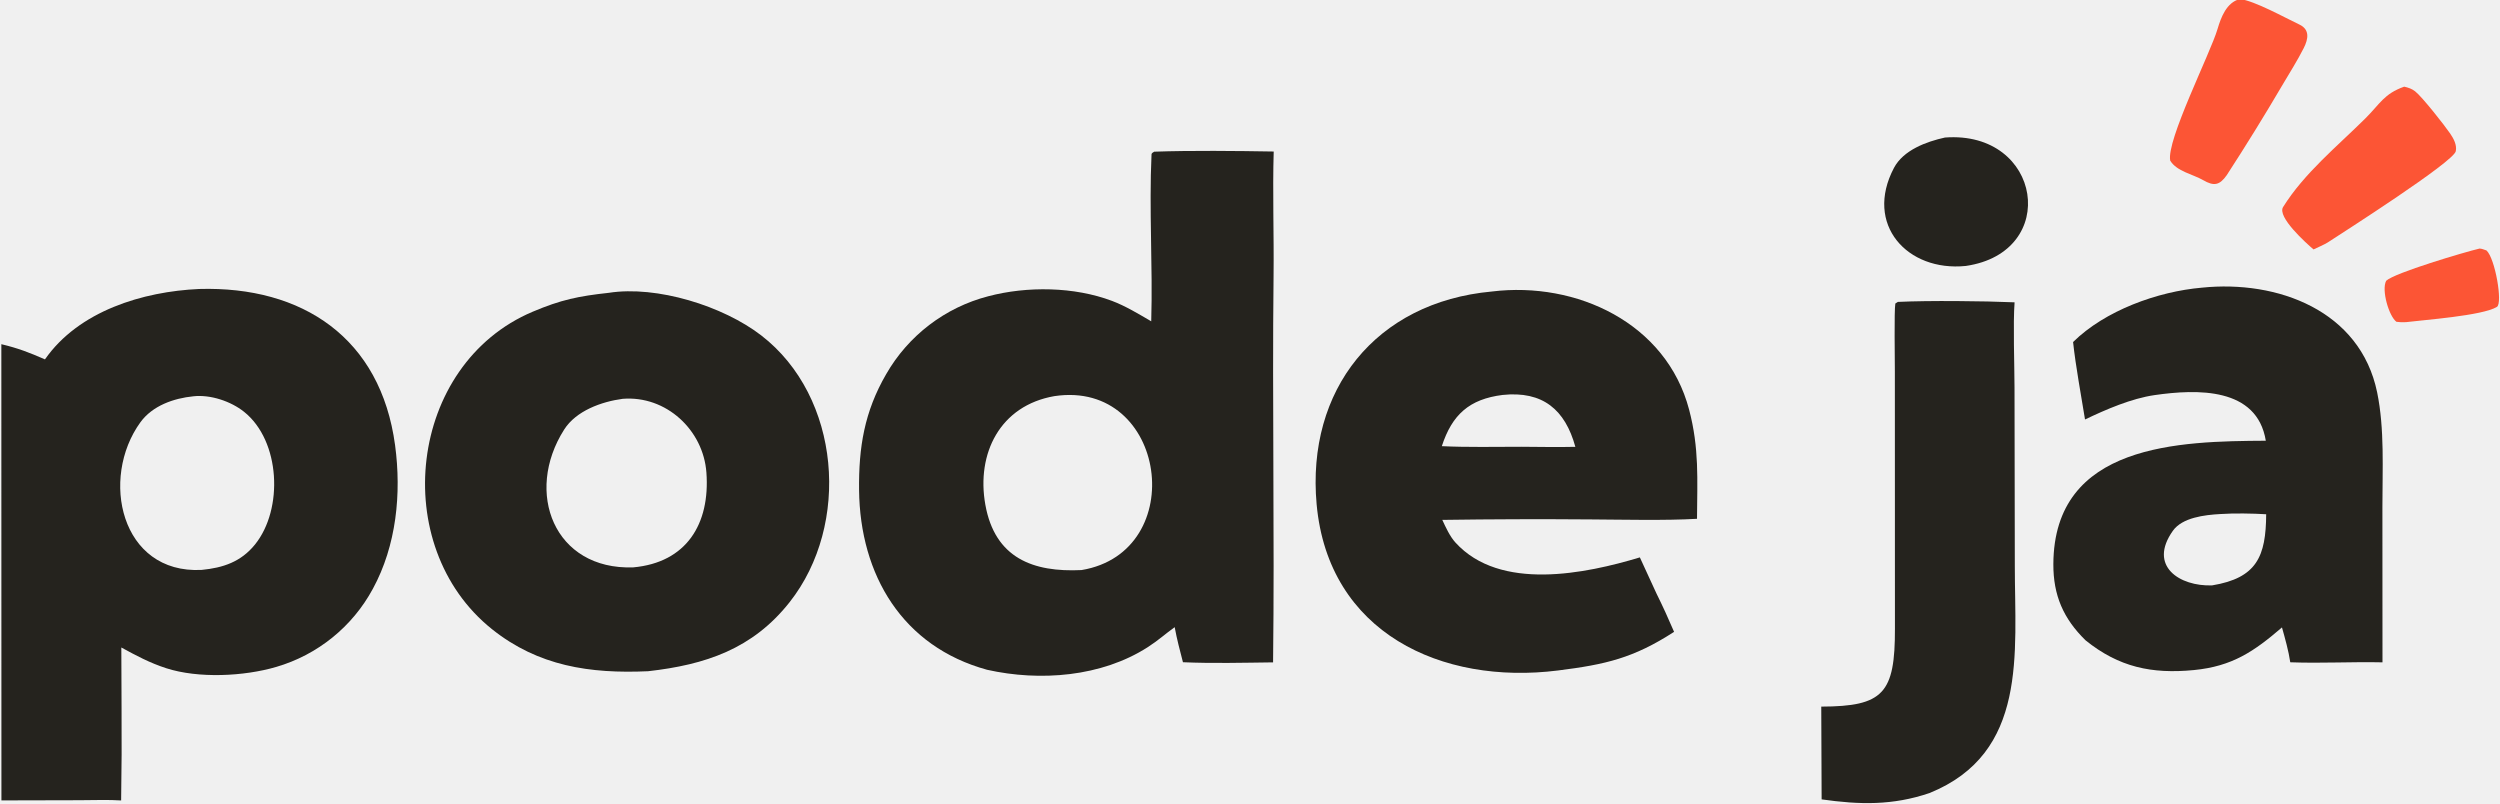
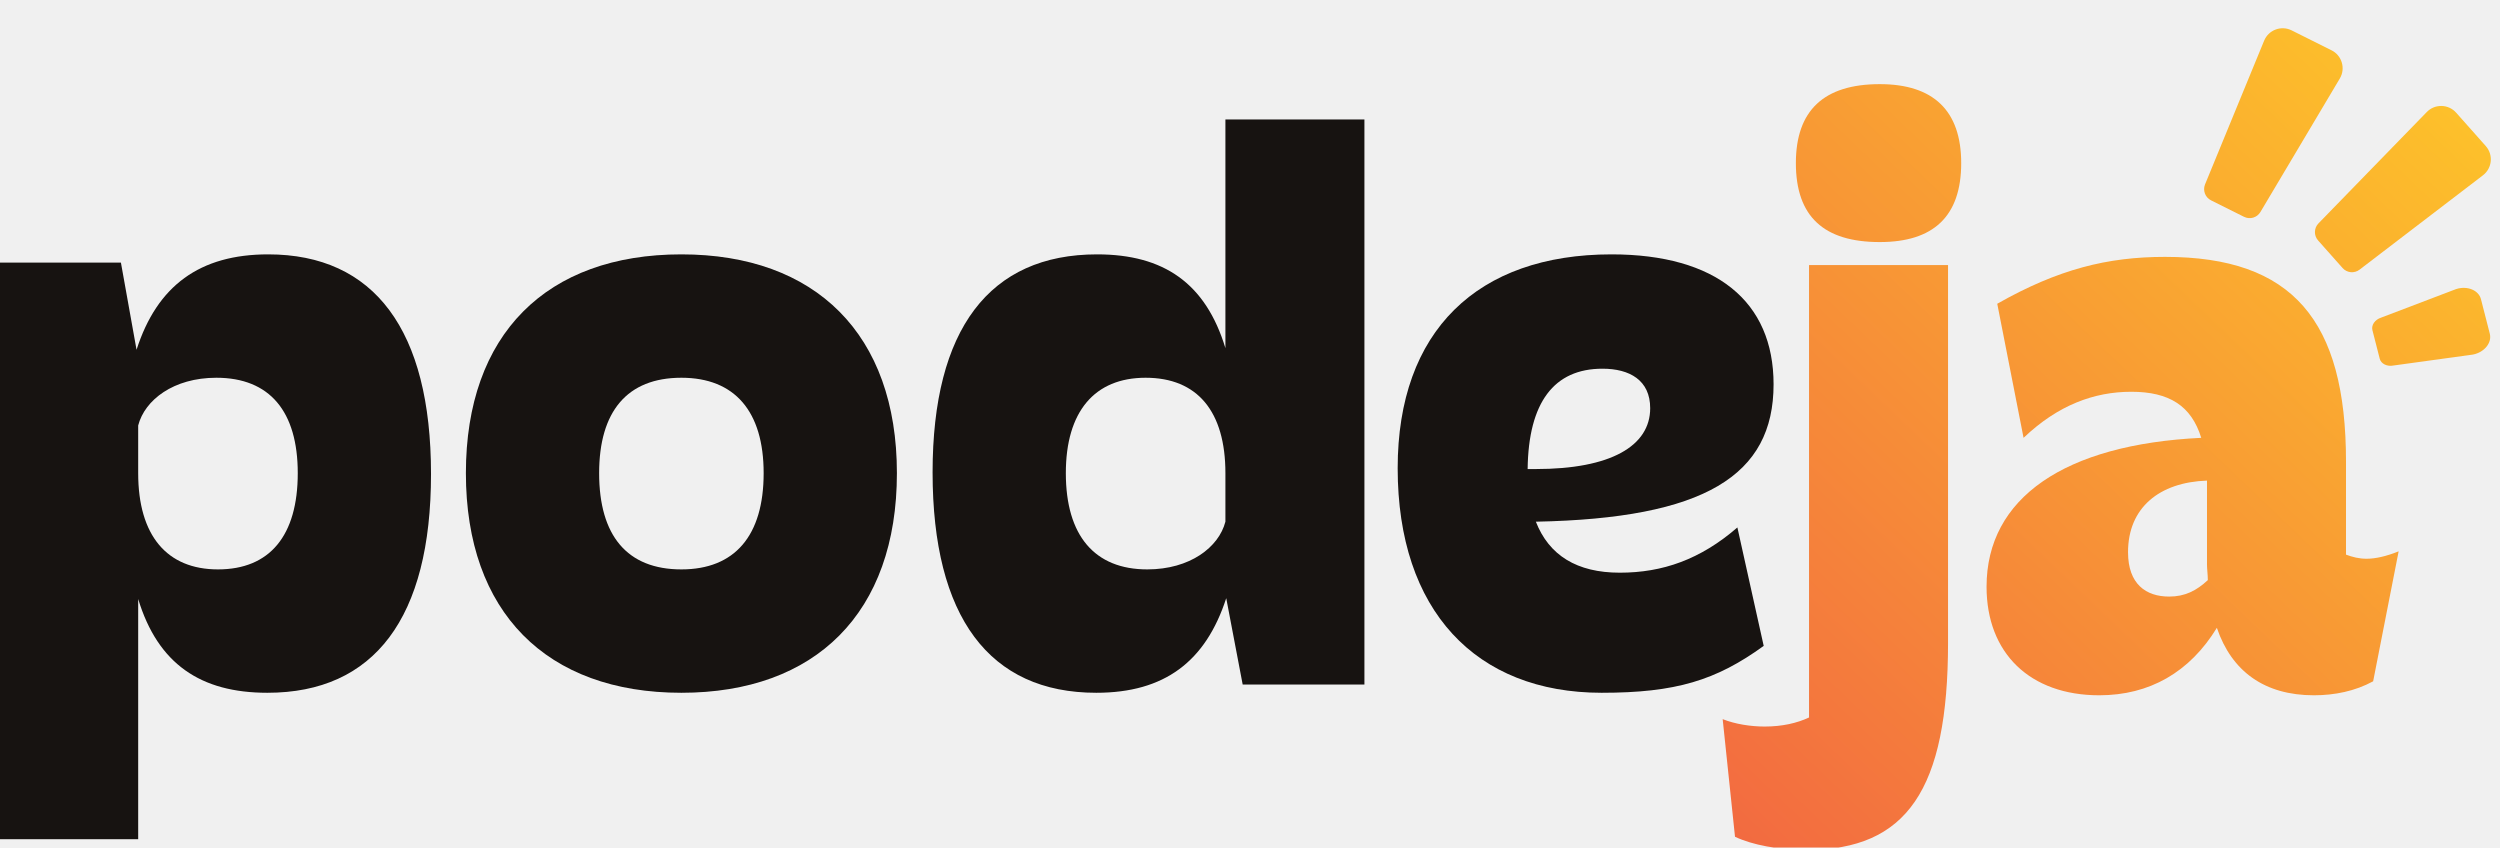
- <svg xmlns="http://www.w3.org/2000/svg" width="772" height="248" viewBox="0 0 772 248" fill="none">
-   <g clip-path="url(#clip0_1087_14)">
-     <path d="M356.415 46.841C367.77 46.439 381.91 46.6 393.321 46.791C392.946 59.094 393.417 72.632 393.277 85.091C392.838 124.854 393.609 164.77 393.125 204.539C383.915 204.651 374.477 204.899 365.292 204.495C364.336 200.81 363.433 197.413 362.741 193.669C359.791 195.779 357.728 197.723 354.443 199.835C340.132 209.036 321.158 210.485 304.816 206.828C278.741 199.683 265.567 177.625 265.281 151.325C265.138 138.129 266.915 127.162 273.636 115.566C280.48 103.618 291.853 94.934 305.182 91.479C317.182 88.319 331.708 88.508 343.404 92.922C347.582 94.499 351.637 96.968 355.501 99.221C355.999 82.126 354.802 64.736 355.594 47.637C355.611 47.256 356.094 47.065 356.415 46.841ZM333.975 176.036C367.578 170.444 360.429 117.129 325.603 122.324C308.802 125.238 301.442 140.032 304.274 155.861C307.234 172.408 319.091 176.755 333.975 176.036Z" fill="#25231E" />
-     <path d="M61.499 89.237C93.428 88.314 117.552 104.368 122.001 137.482C124.005 152.389 122.417 168.46 115.132 181.835C108.814 193.536 98.072 202.219 85.307 205.944C75.338 208.878 61.245 209.557 51.316 206.341C46.281 204.711 42.095 202.471 37.466 199.947L37.537 218.677C37.607 228.178 37.564 237.68 37.407 247.179C33.951 246.917 28.073 247.098 24.412 247.108L0.442 247.165L0.416 106.286C5.685 107.548 8.943 108.829 13.883 110.976C24.31 96.02 44.106 90.019 61.499 89.237ZM62.242 175.989C68.865 175.351 74.408 173.516 78.753 168.132C87.542 157.242 86.634 136.142 75.358 127.159C71.272 123.904 64.998 121.806 59.759 122.37C53.611 122.986 47.071 125.28 43.352 130.406C30.817 147.685 37.224 177.257 62.242 175.989Z" fill="#25231E" />
-     <path d="M187.989 90.424C202.803 88.107 223.284 94.477 235.071 103.573C259.65 122.54 262.705 162.005 243.847 185.932C232.403 200.452 217.767 205.28 200.13 207.275C182.152 208.089 166.203 205.692 151.944 194.302C119.766 168.601 126.003 112.529 164.498 96.257C173.253 92.557 178.606 91.451 187.989 90.424ZM195.532 175.207C211.968 173.719 219.296 161.838 218.141 145.932C217.187 132.78 205.71 122.092 192.298 123.153C185.686 124.038 177.889 126.88 174.229 132.623C161.827 152.08 171.136 176.052 195.532 175.207Z" fill="#25231E" />
-     <path d="M460.682 90.019C486.824 86.814 514.559 99.73 521.601 126.509C524.744 138.468 524.113 147.993 524.037 160.206C514.172 160.777 501.243 160.457 491.249 160.397C475.96 160.272 460.67 160.32 445.381 160.543C446.463 162.871 447.713 165.632 449.435 167.529C463.206 182.705 489.723 177.153 506.387 172.124L511.488 183.212C513.425 187.127 515.246 191.096 516.955 195.116C504.414 203.239 495.767 205.202 481.084 207.048C445.145 211.567 410.188 195.393 406.577 155.753C403.362 120.429 424.779 93.309 460.682 90.019ZM445.237 137.775C453.001 138.156 461.92 137.966 469.781 137.961C475.245 137.989 481.028 138.115 486.468 137.982C483.321 126.533 476.435 120.656 463.997 121.96C453.704 123.257 448.396 128.063 445.237 137.775Z" fill="#25231E" />
-     <path d="M679.969 88.828C703.227 86.429 728.845 95.849 734.062 121.161C736.39 132.467 735.679 145.061 735.687 156.622L735.711 204.532C726.269 204.316 716.971 204.875 707.233 204.514C706.742 201.09 705.608 197.074 704.673 193.747C696.07 201.138 689.351 205.767 677.469 206.917C664.488 208.173 654.331 206.033 644.046 197.755C637.176 191.063 634.041 183.823 634.076 174.229C634.224 136.881 673.251 136.258 699.68 136.096C696.972 119.52 678.439 120.123 665.355 122.004C658.213 123.031 650.317 126.439 643.854 129.537C642.652 122.073 640.958 113.015 640.168 105.62C650.037 95.882 666.285 90.006 679.969 88.828ZM683.093 180.767C696.944 178.485 699.716 171.797 699.796 158.802C695.574 158.543 689.867 158.445 685.637 158.738C680.792 159.004 673.894 159.803 670.982 163.908C663.242 174.822 673.119 181.13 683.093 180.767Z" fill="#25231E" />
-     <path d="M586.064 93.227C595.602 92.773 612.525 92.943 622.103 93.357C621.607 99.831 622.071 112.826 622.083 119.702L622.175 174.713C622.175 201.709 626.304 232.525 595.837 244.893C584.43 248.768 574.237 248.513 562.518 246.848L562.406 218.202C581.614 218.146 585.205 214.101 585.157 194.095C585.137 187.725 585.149 180.94 585.149 174.526L585.133 114.828C585.133 111.332 584.889 95.88 585.281 93.727L586.064 93.227Z" fill="#25231E" />
-     <path d="M600.614 42.468C630.571 40.237 636.282 77.897 607.021 82.128C588.999 83.966 575.599 69.337 584.866 51.827C587.757 46.367 594.827 43.739 600.614 42.468Z" fill="#25231E" />
-     <path d="M691.655 -0.297C696.197 0.221 705.591 5.477 710.04 7.572C713.312 9.114 712.828 12.015 711.394 14.846C709.457 18.677 707.041 22.493 704.82 26.245C699.292 35.657 693.557 44.945 687.613 54.1C685.397 57.247 683.639 57.544 680.348 55.636C677.181 53.797 672.216 52.96 670.163 49.61C668.913 43.405 682.545 16.521 684.773 8.968C685.864 5.273 687.577 0.758 691.655 -0.297Z" fill="#FC5535" />
-     <path d="M742.414 26.758C743.688 27.059 744.766 27.394 745.813 28.221C747.978 29.927 754.855 38.668 756.605 41.228C757.671 42.787 758.738 44.745 758.35 46.687C757.695 49.981 723.737 71.651 718.804 74.867C717.95 75.427 715.457 76.536 714.415 77.025C712.114 75.059 703.103 66.986 705.017 63.93C711.571 53.45 721.66 45.257 730.383 36.606C734.985 32.04 736.147 28.987 742.414 26.758Z" fill="#FC5535" />
-     <path d="M765.688 76.752C766.367 76.779 767.162 77.109 767.825 77.338C770.477 79.713 772.909 93.617 771.048 94.767C766.615 97.513 748.086 98.824 742.969 99.481C741.759 99.558 741.228 99.507 740.018 99.373C737.717 97.664 735.329 89.593 736.85 86.703C739.502 84.225 761.039 77.851 765.688 76.752Z" fill="#FC5535" />
+ <svg xmlns="http://www.w3.org/2000/svg" width="997" height="338" viewBox="0 0 997 338" fill="none">
+   <g clip-path="url(#clip0_192_163)">
+     <path d="M106.937 101.441C149.253 101.441 171.887 131.62 171.887 189.025C171.887 246.43 149.253 276.28 106.609 276.28C80.039 276.28 62.981 264.799 55.109 238.885V334.669H0V104.721H48.22L54.453 139.492C62.653 113.906 79.711 101.441 106.937 101.441ZM86.927 227.076C107.593 227.076 118.746 213.627 118.746 188.697C118.746 164.095 107.593 150.645 86.271 150.645C69.214 150.645 57.733 159.502 55.109 169.671V188.697C55.109 213.627 66.59 227.076 86.927 227.076Z" fill="#171311" />
+     <path d="M357.684 188.697C357.684 244.462 325.209 276.28 271.741 276.28C217.944 276.28 185.797 244.133 185.797 188.697C185.797 133.26 217.944 101.441 271.741 101.441C325.209 101.441 357.684 133.26 357.684 188.697ZM238.938 188.697C238.938 213.627 250.091 227.076 271.741 227.076C293.063 227.076 304.544 213.627 304.544 188.697C304.544 164.095 293.063 150.645 271.741 150.645C250.091 150.645 238.938 164.095 238.938 188.697Z" fill="#171311" />
+     <path d="M488.693 138.836V47.645H544.13V273H495.582L489.021 238.557C480.82 263.815 464.419 276.28 437.193 276.28C394.549 276.28 371.915 246.102 371.915 188.369C371.915 131.292 394.549 101.441 437.521 101.441C464.091 101.441 480.82 112.922 488.693 138.836ZM488.693 208.05V188.697C488.693 164.095 477.54 150.645 456.874 150.645C436.536 150.645 425.055 164.095 425.055 188.697C425.055 213.627 436.536 227.076 457.53 227.076C474.588 227.076 486.069 218.219 488.693 208.05Z" fill="#171311" />
+     <path d="M707.301 153.27C707.301 189.681 679.746 206.738 612.501 208.05C617.749 221.5 628.902 228.388 645.959 228.388C663.017 228.388 678.106 223.14 692.868 210.347L703.364 257.583C684.339 271.36 668.265 276.28 638.743 276.28C588.555 276.28 557.392 243.477 557.392 186.729C557.392 131.948 589.211 101.441 642.679 101.441C684.339 101.441 707.301 120.139 707.301 153.27ZM609.22 187.057H612.501C642.351 187.057 658.097 177.872 658.097 162.782C658.097 151.63 649.896 147.037 639.071 147.037C619.717 147.037 609.548 160.486 609.22 187.057Z" fill="#171311" />
+     <path d="M691.92 333.701L687 286.793C691.92 288.761 698.153 289.745 703.729 289.745C710.618 289.745 716.523 288.433 721.443 286.136V105.721H776.88V256.286C776.88 315.003 760.478 338.949 720.459 338.949C709.306 338.949 698.809 336.981 691.92 333.701ZM749.653 96.536C727.347 96.536 716.195 86.367 716.195 65.045C716.195 44.052 727.347 33.555 749.653 33.555C770.975 33.555 782.128 44.052 782.128 65.045C782.128 86.367 770.975 96.536 749.653 96.536Z" fill="url(#paint0_linear_192_163)" />
+     <path d="M792.238 233.98C792.238 198.553 823.401 177.231 877.854 174.607C873.917 161.814 865.06 156.237 849.971 156.237C835.21 156.237 820.777 161.486 806.999 174.607L796.503 121.138C820.777 107.361 840.458 102.441 863.42 102.441C914.265 102.441 935.587 127.699 935.587 184.12V221.187C938.211 222.171 940.835 222.827 943.787 222.827C947.396 222.827 951.66 221.843 956.58 219.875L946.411 271.703C939.195 275.64 930.994 277.28 922.793 277.28C903.112 277.28 889.991 267.767 884.086 250.381C873.261 268.095 857.188 277.28 837.178 277.28C809.624 277.28 792.238 260.55 792.238 233.98ZM880.15 225.123V191.664C861.124 192.32 848.659 202.489 848.659 220.203C848.659 232.996 855.876 237.916 865.06 237.916C871.293 237.916 875.885 235.62 880.478 231.356C880.478 229.06 880.15 227.091 880.15 225.123Z" fill="url(#paint1_linear_192_163)" />
+     <path d="M902.935 16.228C904.703 11.928 909.75 10.036 913.909 12.114L929.818 20.061C933.976 22.139 935.495 27.312 933.118 31.307L901.454 84.55C900.115 86.801 897.266 87.638 894.922 86.467L881.766 79.894C879.423 78.723 878.38 75.942 879.377 73.52L902.935 16.228Z" fill="url(#paint2_linear_192_163)" />
+     <path d="M967.801 44.677C971.042 41.345 976.431 41.468 979.518 44.944L991.324 58.243C994.411 61.719 993.894 67.085 990.201 69.909L940.993 107.538C938.912 109.129 935.956 108.844 934.216 106.885L924.453 95.888C922.714 93.929 922.781 90.96 924.608 89.082L967.801 44.677Z" fill="url(#paint3_linear_192_163)" />
+     <path d="M979.518 115.277C983.942 113.865 988.494 115.729 989.414 119.328L992.935 133.098C993.855 136.697 990.756 140.516 986.197 141.402L954.509 145.767C951.941 146.266 949.551 145.082 949.033 143.054L946.121 131.667C945.603 129.639 947.13 127.453 949.623 126.658L979.518 115.277Z" fill="url(#paint4_linear_192_163)" />
  </g>
  <defs>
-     <clipPath id="clip0_1087_14">
-       <rect width="772" height="248" fill="white" />
+     <linearGradient id="paint0_linear_192_163" x1="686.558" y1="338.949" x2="1005.22" y2="5.211" gradientUnits="userSpaceOnUse">
+       <stop stop-color="#F26941" />
+       <stop offset="1" stop-color="#FECA28" />
+     </linearGradient>
+     <linearGradient id="paint1_linear_192_163" x1="686.558" y1="338.949" x2="1005.22" y2="5.211" gradientUnits="userSpaceOnUse">
+       <stop stop-color="#F26941" />
+       <stop offset="1" stop-color="#FECA28" />
+     </linearGradient>
+     <linearGradient id="paint2_linear_192_163" x1="686.558" y1="338.949" x2="1005.22" y2="5.211" gradientUnits="userSpaceOnUse">
+       <stop stop-color="#F26941" />
+       <stop offset="1" stop-color="#FECA28" />
+     </linearGradient>
+     <linearGradient id="paint3_linear_192_163" x1="686.558" y1="338.949" x2="1005.22" y2="5.211" gradientUnits="userSpaceOnUse">
+       <stop stop-color="#F26941" />
+       <stop offset="1" stop-color="#FECA28" />
+     </linearGradient>
+     <linearGradient id="paint4_linear_192_163" x1="686.558" y1="338.949" x2="1005.22" y2="5.211" gradientUnits="userSpaceOnUse">
+       <stop stop-color="#F26941" />
+       <stop offset="1" stop-color="#FECA28" />
+     </linearGradient>
+     <clipPath id="clip0_192_163">
+       <rect width="997" height="338" fill="white" />
    </clipPath>
  </defs>
</svg>
